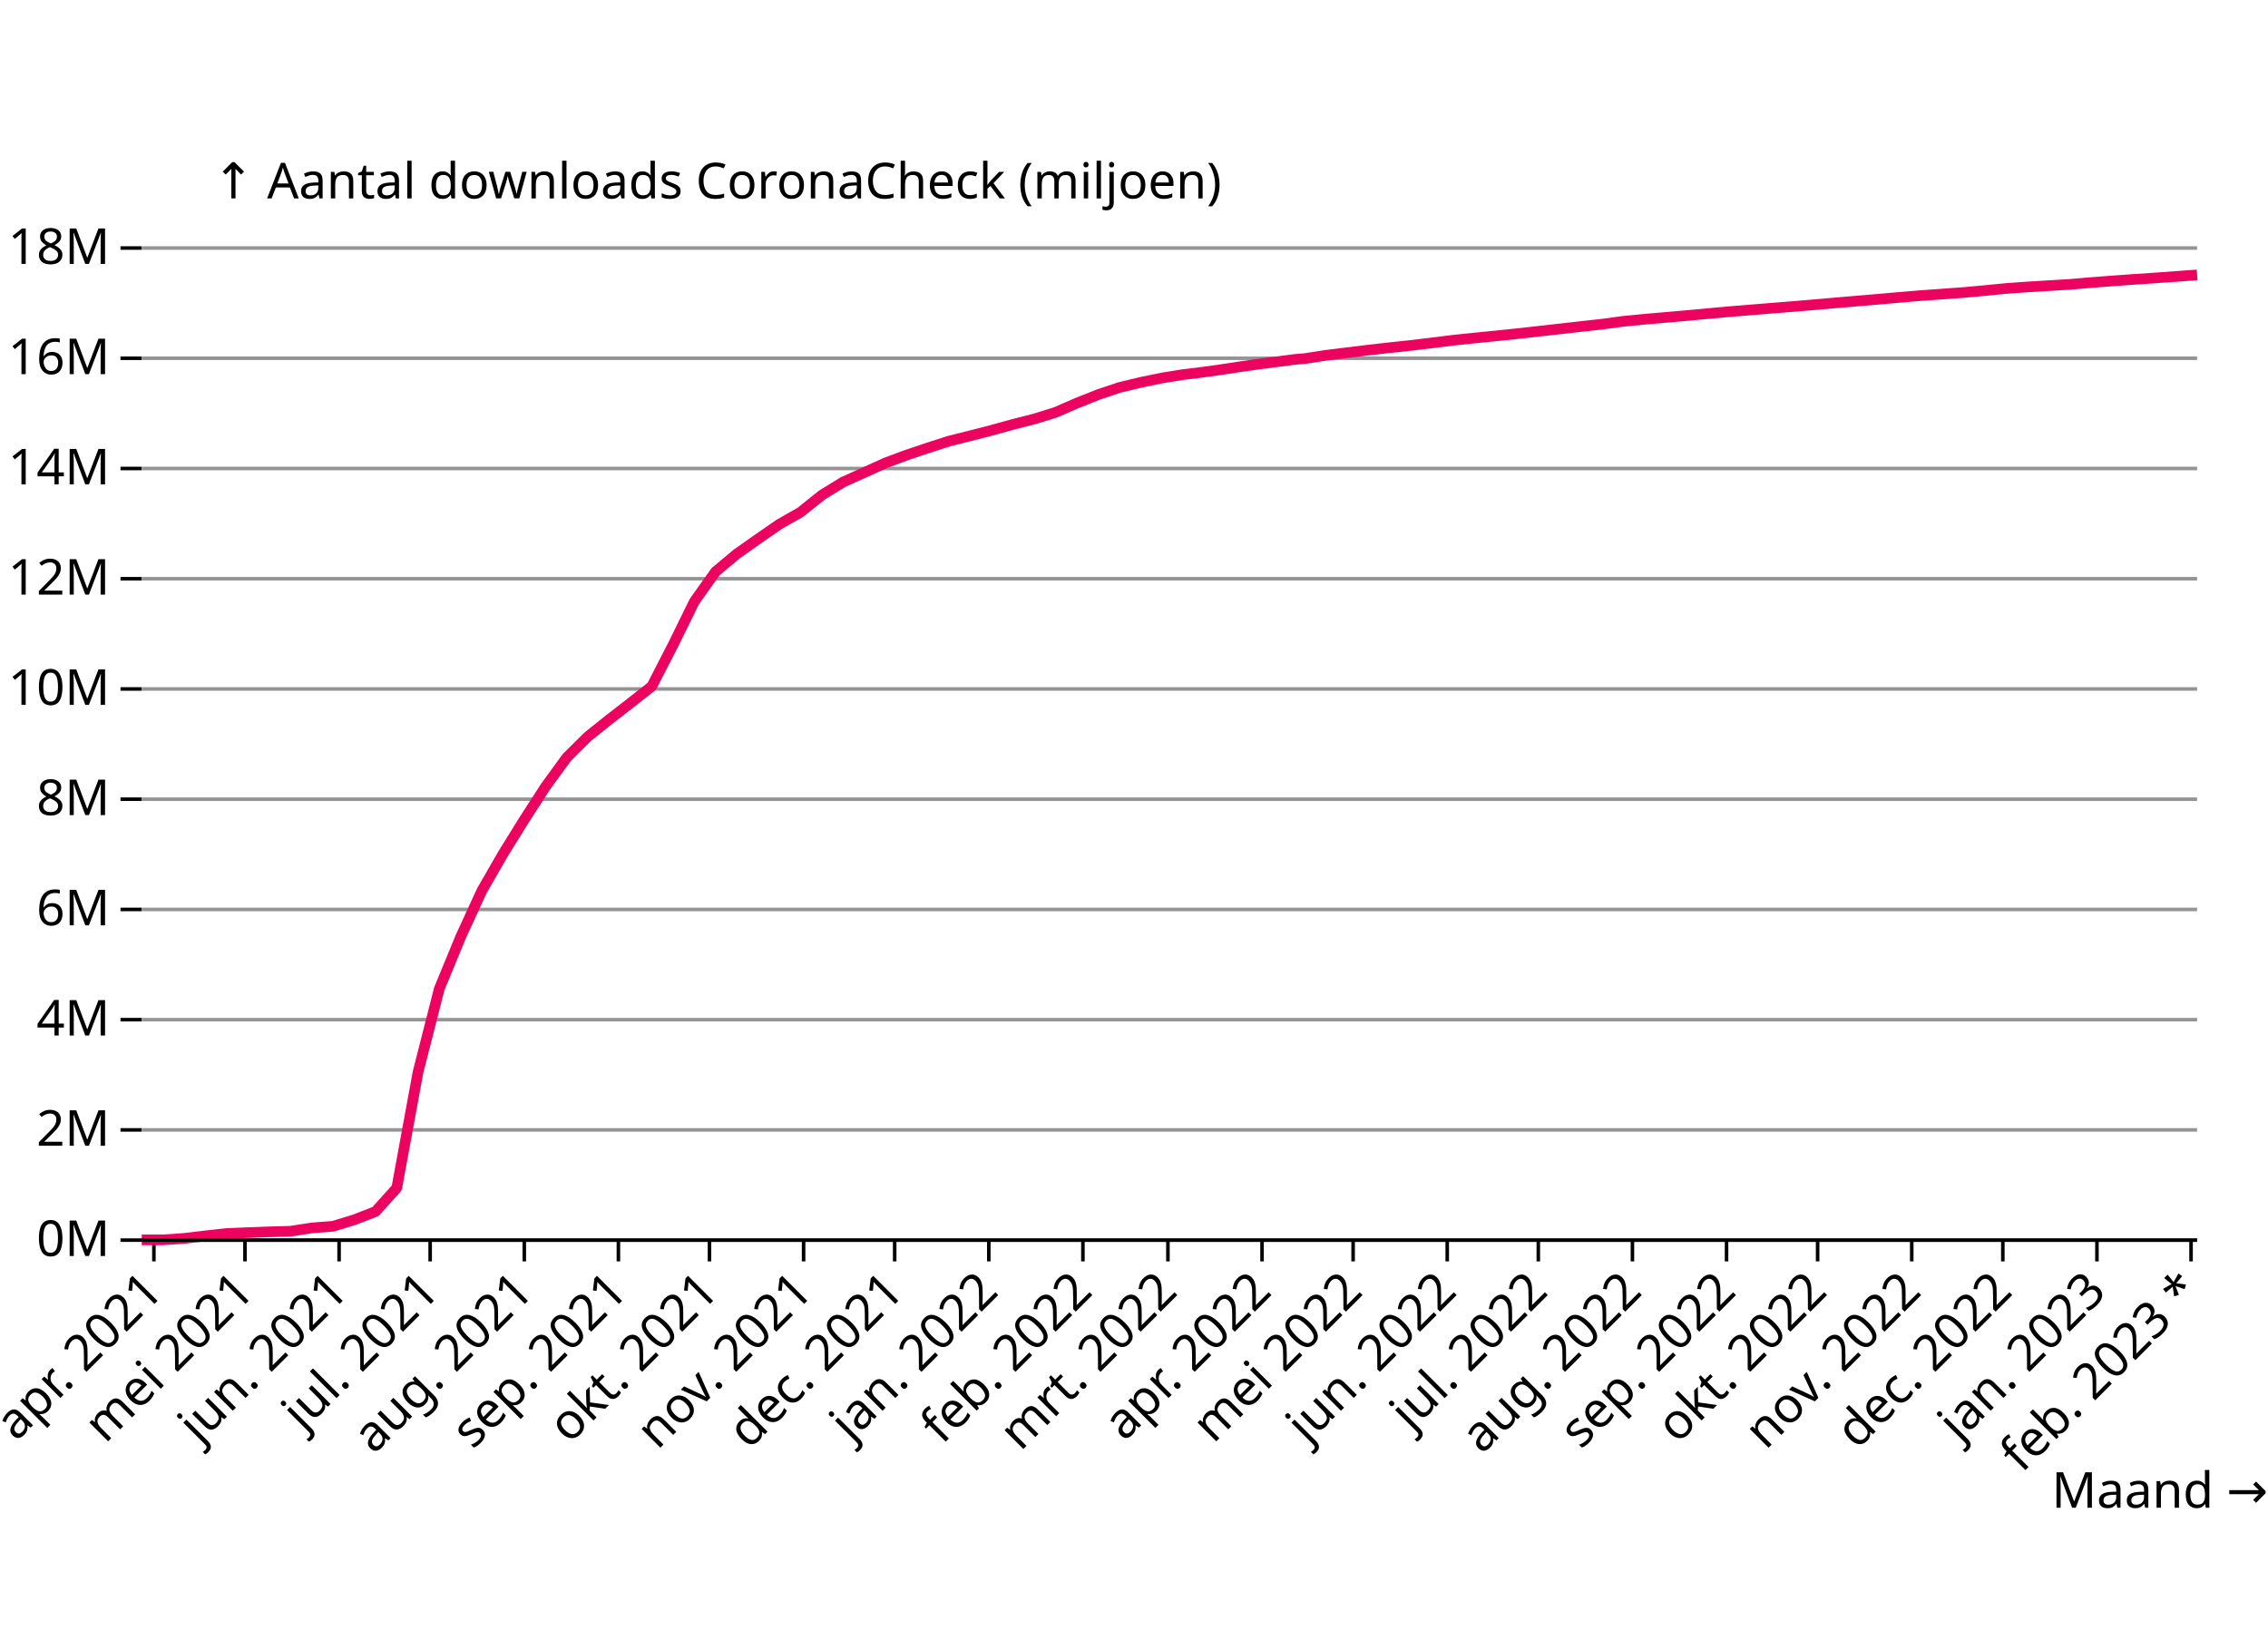
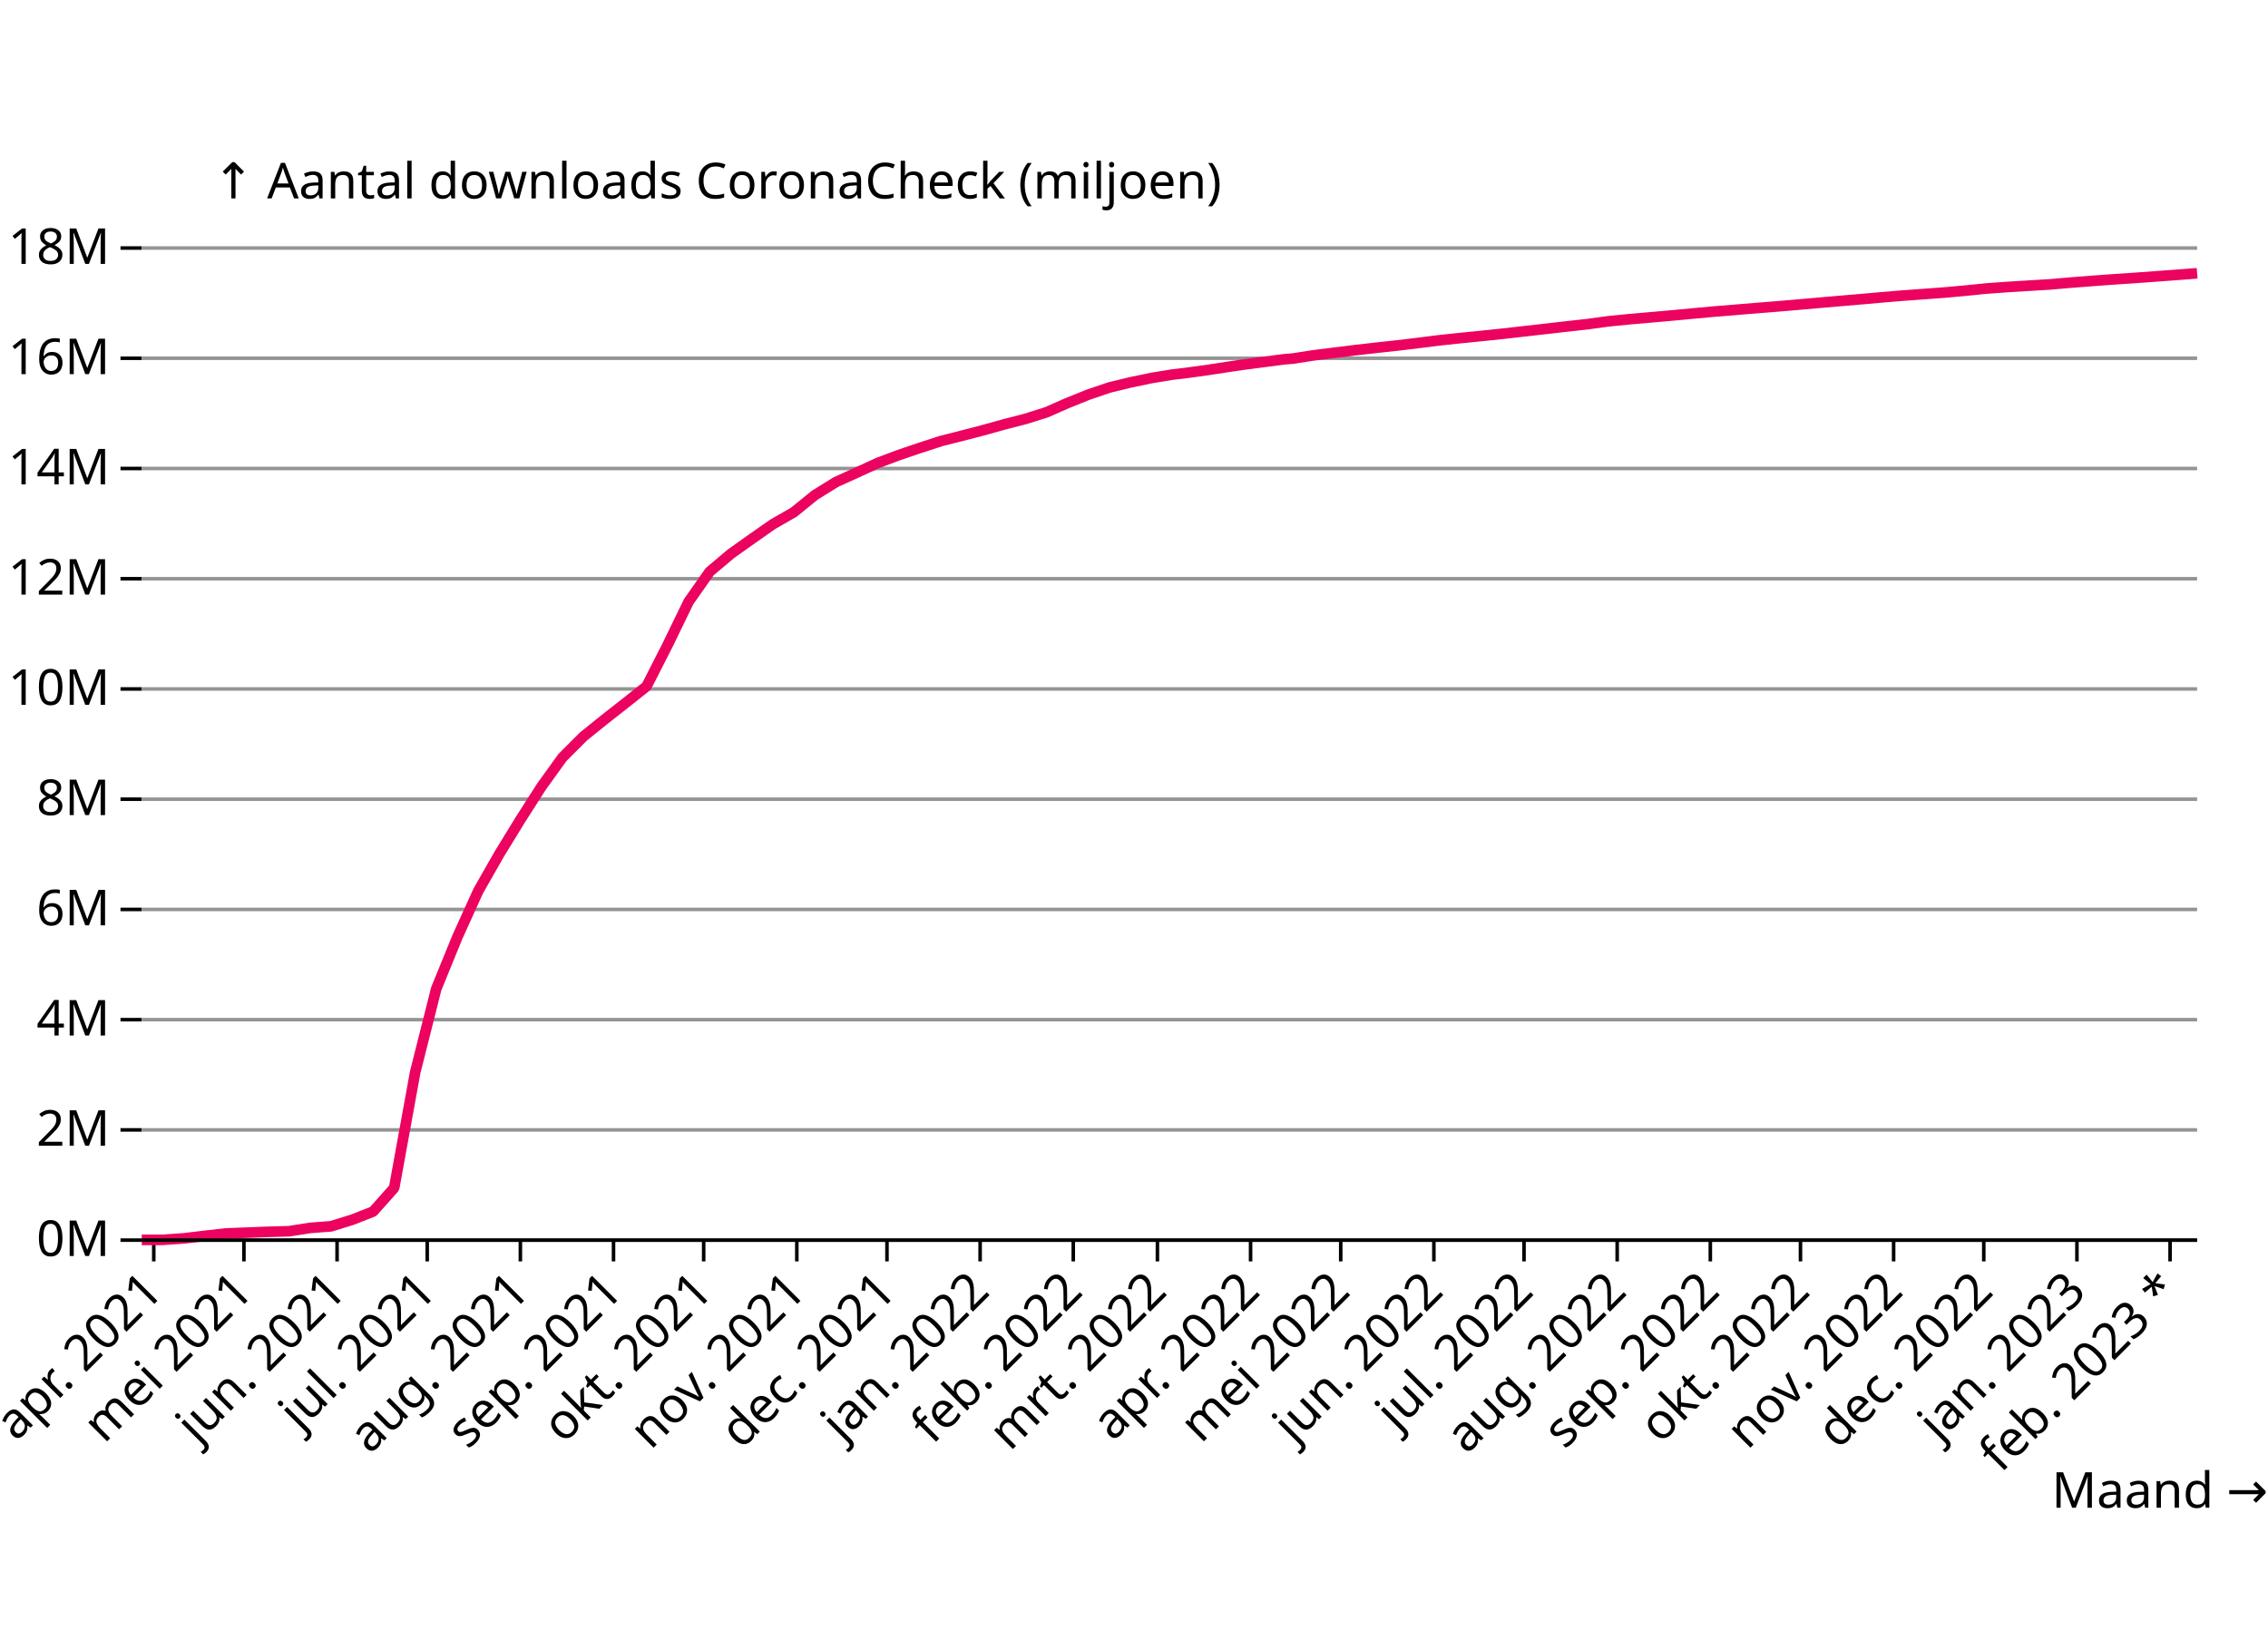
<svg xmlns="http://www.w3.org/2000/svg" class="plot" fill="currentColor" text-anchor="middle" width="640" height="460" viewBox="0 0 640 400" style="font-family: 'RO Sans', sans-serif; font-size: 14px;">
  <style>
        line[stroke-opacity] {
            stroke-opacity: 1;
            stroke: #949494;
        }
</style>
  <g transform="translate(40,0)" fill="none" text-anchor="end">
    <g class="tick" opacity="1" transform="translate(0,320)">
      <line stroke="currentColor" x2="-6" />
      <line stroke="currentColor" x2="580" stroke-opacity="0.1" />
      <text fill="currentColor" x="-9" dy="0.32em">0M</text>
    </g>
    <g class="tick" opacity="1" transform="translate(0,288.8889)">
      <line stroke="currentColor" x2="-6" />
      <line stroke="currentColor" x2="580" stroke-opacity="0.1" />
      <text fill="currentColor" x="-9" dy="0.32em">2M</text>
    </g>
    <g class="tick" opacity="1" transform="translate(0,257.7778)">
      <line stroke="currentColor" x2="-6" />
      <line stroke="currentColor" x2="580" stroke-opacity="0.1" />
      <text fill="currentColor" x="-9" dy="0.32em">4M</text>
    </g>
    <g class="tick" opacity="1" transform="translate(0,226.6667)">
      <line stroke="currentColor" x2="-6" />
      <line stroke="currentColor" x2="580" stroke-opacity="0.1" />
      <text fill="currentColor" x="-9" dy="0.32em">6M</text>
    </g>
    <g class="tick" opacity="1" transform="translate(0,195.5556)">
      <line stroke="currentColor" x2="-6" />
      <line stroke="currentColor" x2="580" stroke-opacity="0.1" />
      <text fill="currentColor" x="-9" dy="0.32em">8M</text>
    </g>
    <g class="tick" opacity="1" transform="translate(0,164.4444)">
      <line stroke="currentColor" x2="-6" />
      <line stroke="currentColor" x2="580" stroke-opacity="0.1" />
      <text fill="currentColor" x="-9" dy="0.32em">10M</text>
    </g>
    <g class="tick" opacity="1" transform="translate(0,133.3333)">
      <line stroke="currentColor" x2="-6" />
      <line stroke="currentColor" x2="580" stroke-opacity="0.1" />
      <text fill="currentColor" x="-9" dy="0.32em">12M</text>
    </g>
    <g class="tick" opacity="1" transform="translate(0,102.2222)">
      <line stroke="currentColor" x2="-6" />
      <line stroke="currentColor" x2="580" stroke-opacity="0.1" />
      <text fill="currentColor" x="-9" dy="0.32em">14M</text>
    </g>
    <g class="tick" opacity="1" transform="translate(0,71.11111)">
      <line stroke="currentColor" x2="-6" />
      <line stroke="currentColor" x2="580" stroke-opacity="0.1" />
      <text fill="currentColor" x="-9" dy="0.32em">16M</text>
    </g>
    <g class="tick" opacity="1" transform="translate(0,40)">
      <line stroke="currentColor" x2="-6" />
      <line stroke="currentColor" x2="580" stroke-opacity="0.1" />
      <text fill="currentColor" x="-9" dy="0.32em">18M</text>
    </g>
    <text fill="currentColor" transform="translate(20,40)" dy="-1em" text-anchor="start">↑ Aantal downloads CoronaCheck (miljoen)</text>
  </g>
  <g transform="translate(0,320)" fill="none" text-anchor="middle">
-     <g class="tick" opacity="1" transform="translate(43.42688,0)">
+     <g class="tick" opacity="1" transform="translate(43.39181,0)">
      <line stroke="currentColor" y2="6" />
      <text fill="currentColor" dy="0.32em" transform="translate(0, 11.82843) rotate(-45)" text-anchor="end">apr. 2021</text>
    </g>
-     <g class="tick" opacity="1" transform="translate(69.12851,0)">
+     <g class="tick" opacity="1" transform="translate(68.83041,0)">
      <line stroke="currentColor" y2="6" />
      <text fill="currentColor" dy="0.32em" transform="translate(0, 11.82843) rotate(-45)" text-anchor="end">mei 2021</text>
    </g>
-     <g class="tick" opacity="1" transform="translate(95.68685,0)">
+     <g class="tick" opacity="1" transform="translate(95.11696,0)">
      <line stroke="currentColor" y2="6" />
      <text fill="currentColor" dy="0.32em" transform="translate(0, 11.82843) rotate(-45)" text-anchor="end">jun. 2021</text>
    </g>
-     <g class="tick" opacity="1" transform="translate(121.3885,0)">
+     <g class="tick" opacity="1" transform="translate(120.5556,0)">
      <line stroke="currentColor" y2="6" />
      <text fill="currentColor" dy="0.32em" transform="translate(0, 11.82843) rotate(-45)" text-anchor="end">jul. 2021</text>
    </g>
-     <g class="tick" opacity="1" transform="translate(147.9468,0)">
+     <g class="tick" opacity="1" transform="translate(146.8421,0)">
      <line stroke="currentColor" y2="6" />
      <text fill="currentColor" dy="0.32em" transform="translate(0, 11.82843) rotate(-45)" text-anchor="end">aug. 2021</text>
    </g>
-     <g class="tick" opacity="1" transform="translate(174.5052,0)">
+     <g class="tick" opacity="1" transform="translate(173.1287,0)">
      <line stroke="currentColor" y2="6" />
      <text fill="currentColor" dy="0.32em" transform="translate(0, 11.82843) rotate(-45)" text-anchor="end">sep. 2021</text>
    </g>
-     <g class="tick" opacity="1" transform="translate(200.2068,0)">
+     <g class="tick" opacity="1" transform="translate(198.5673,0)">
      <line stroke="currentColor" y2="6" />
      <text fill="currentColor" dy="0.32em" transform="translate(0, 11.82843) rotate(-45)" text-anchor="end">okt. 2021</text>
    </g>
-     <g class="tick" opacity="1" transform="translate(226.7651,0)">
+     <g class="tick" opacity="1" transform="translate(224.8538,0)">
      <line stroke="currentColor" y2="6" />
      <text fill="currentColor" dy="0.32em" transform="translate(0, 11.82843) rotate(-45)" text-anchor="end">nov. 2021</text>
    </g>
-     <g class="tick" opacity="1" transform="translate(252.4668,0)">
+     <g class="tick" opacity="1" transform="translate(250.2924,0)">
      <line stroke="currentColor" y2="6" />
      <text fill="currentColor" dy="0.32em" transform="translate(0, 11.82843) rotate(-45)" text-anchor="end">dec. 2021</text>
    </g>
-     <g class="tick" opacity="1" transform="translate(279.0251,0)">
+     <g class="tick" opacity="1" transform="translate(276.5789,0)">
      <line stroke="currentColor" y2="6" />
      <text fill="currentColor" dy="0.32em" transform="translate(0, 11.82843) rotate(-45)" text-anchor="end">jan. 2022</text>
    </g>
-     <g class="tick" opacity="1" transform="translate(305.5835,0)">
+     <g class="tick" opacity="1" transform="translate(302.8655,0)">
      <line stroke="currentColor" y2="6" />
      <text fill="currentColor" dy="0.32em" transform="translate(0, 11.82843) rotate(-45)" text-anchor="end">feb. 2022</text>
    </g>
-     <g class="tick" opacity="1" transform="translate(329.5716,0)">
+     <g class="tick" opacity="1" transform="translate(326.6082,0)">
      <line stroke="currentColor" y2="6" />
      <text fill="currentColor" dy="0.32em" transform="translate(0, 11.82843) rotate(-45)" text-anchor="end">mrt. 2022</text>
    </g>
-     <g class="tick" opacity="1" transform="translate(356.13,0)">
+     <g class="tick" opacity="1" transform="translate(352.8947,0)">
      <line stroke="currentColor" y2="6" />
      <text fill="currentColor" dy="0.32em" transform="translate(0, 11.82843) rotate(-45)" text-anchor="end">apr. 2022</text>
    </g>
-     <g class="tick" opacity="1" transform="translate(381.8316,0)">
+     <g class="tick" opacity="1" transform="translate(378.3333,0)">
      <line stroke="currentColor" y2="6" />
      <text fill="currentColor" dy="0.32em" transform="translate(0, 11.82843) rotate(-45)" text-anchor="end">mei 2022</text>
    </g>
-     <g class="tick" opacity="1" transform="translate(408.39,0)">
+     <g class="tick" opacity="1" transform="translate(404.6199,0)">
      <line stroke="currentColor" y2="6" />
      <text fill="currentColor" dy="0.32em" transform="translate(0, 11.82843) rotate(-45)" text-anchor="end">jun. 2022</text>
    </g>
-     <g class="tick" opacity="1" transform="translate(434.0916,0)">
+     <g class="tick" opacity="1" transform="translate(430.0585,0)">
      <line stroke="currentColor" y2="6" />
      <text fill="currentColor" dy="0.32em" transform="translate(0, 11.82843) rotate(-45)" text-anchor="end">jul. 2022</text>
    </g>
-     <g class="tick" opacity="1" transform="translate(460.6499,0)">
+     <g class="tick" opacity="1" transform="translate(456.345,0)">
      <line stroke="currentColor" y2="6" />
      <text fill="currentColor" dy="0.32em" transform="translate(0, 11.82843) rotate(-45)" text-anchor="end">aug. 2022</text>
    </g>
-     <g class="tick" opacity="1" transform="translate(487.2083,0)">
+     <g class="tick" opacity="1" transform="translate(482.6316,0)">
      <line stroke="currentColor" y2="6" />
      <text fill="currentColor" dy="0.32em" transform="translate(0, 11.82843) rotate(-45)" text-anchor="end">sep. 2022</text>
    </g>
-     <g class="tick" opacity="1" transform="translate(512.9099,0)">
+     <g class="tick" opacity="1" transform="translate(508.0702,0)">
      <line stroke="currentColor" y2="6" />
      <text fill="currentColor" dy="0.32em" transform="translate(0, 11.82843) rotate(-45)" text-anchor="end">okt. 2022</text>
    </g>
-     <g class="tick" opacity="1" transform="translate(539.4682,0)">
+     <g class="tick" opacity="1" transform="translate(534.3567,0)">
      <line stroke="currentColor" y2="6" />
      <text fill="currentColor" dy="0.32em" transform="translate(0, 11.82843) rotate(-45)" text-anchor="end">nov. 2022</text>
    </g>
-     <g class="tick" opacity="1" transform="translate(565.1699,0)">
+     <g class="tick" opacity="1" transform="translate(559.7953,0)">
      <line stroke="currentColor" y2="6" />
      <text fill="currentColor" dy="0.32em" transform="translate(0, 11.82843) rotate(-45)" text-anchor="end">dec. 2022</text>
    </g>
-     <g class="tick" opacity="1" transform="translate(591.7282,0)">
+     <g class="tick" opacity="1" transform="translate(586.0819,0)">
      <line stroke="currentColor" y2="6" />
      <text fill="currentColor" dy="0.32em" transform="translate(0, 11.82843) rotate(-45)" text-anchor="end">jan. 2023</text>
    </g>
-     <g class="tick" opacity="1" transform="translate(618.2866,0)">
+     <g class="tick" opacity="1" transform="translate(612.3684,0)">
      <line stroke="currentColor" y2="6" />
      <text fill="currentColor" dy="0.32em" transform="translate(0, 11.82843) rotate(-45)" text-anchor="end">feb. 2023 *</text>
    </g>
    <text fill="currentColor" transform="translate(640,80)" dy="-0.32em" text-anchor="end">Maand →</text>
  </g>
  <g fill="none" stroke="#ec025f" stroke-width="3" stroke-miterlimit="1">
-     <path d="M40,319.923L45.997,319.914L51.994,319.505L57.991,318.793L63.988,318.12L69.985,317.889L75.982,317.659L81.979,317.489L87.976,316.554L93.973,316.096L99.97,314.256L105.968,311.932L111.965,305.265L117.962,272.614L123.959,249.082L129.956,234.526L135.953,221.424L141.95,211.008L147.947,201.329L153.944,192.031L159.941,183.789L165.938,177.844L171.935,173.061L177.932,168.409L183.929,163.693L189.926,152.027L195.923,139.805L201.92,131.347L207.917,126.34L213.914,122.117L219.911,117.967L225.908,114.558L231.905,109.743L237.903,106.057L243.9,103.363L249.897,100.639L255.894,98.417L261.891,96.4L267.888,94.472L273.885,92.968L279.882,91.428L285.879,89.773L291.876,88.246L297.873,86.385L303.87,83.774L309.867,81.385L309.867,81.385L315.864,79.368L321.861,77.927L327.858,76.688L333.855,75.714L338.139,75.212L344.136,74.388L350.133,73.478L354.417,72.858L365.554,71.417L368.124,71.21L374.121,70.286L380.118,69.542L386.115,68.81L392.112,68.133L398.109,67.49L404.106,66.773L410.103,66.024L416.1,65.4L422.097,64.805L428.095,64.183L434.092,63.509L440.089,62.837L446.086,62.157L452.083,61.496L458.08,60.686L464.077,60.1L470.074,59.58L476.071,59.057L482.068,58.5L488.065,57.952L494.062,57.466L500.059,56.974L506.056,56.501L512.053,55.996L518.05,55.471L524.047,54.959L530.044,54.455L536.041,53.924L542.038,53.427L548.035,52.996L554.032,52.562L560.03,52.016L566.027,51.421L572.024,50.994L578.021,50.629L584.018,50.267L590.015,49.756L596.012,49.293L602.009,48.858L608.006,48.457L614.003,48.03L620,47.585" />
+     <path d="M40,319.923L45.936,319.914L51.871,319.505L57.807,318.793L63.743,318.12L69.678,317.889L75.614,317.659L81.55,317.489L87.485,316.554L93.421,316.096L99.357,314.256L105.292,311.932L111.228,305.265L117.164,272.614L123.099,249.082L129.035,234.526L134.971,221.424L140.906,211.008L146.842,201.329L152.778,192.031L158.713,183.789L164.649,177.844L170.585,173.061L176.52,168.409L182.456,163.693L188.392,152.027L194.327,139.805L200.263,131.347L206.199,126.34L212.135,122.117L218.07,117.967L224.006,114.558L229.942,109.743L235.877,106.057L241.813,103.363L247.749,100.639L253.684,98.417L259.62,96.4L265.556,94.472L271.491,92.968L277.427,91.428L283.363,89.773L289.298,88.246L295.234,86.385L301.17,83.774L307.105,81.385L307.105,81.385L313.041,79.368L318.977,77.927L324.912,76.688L330.848,75.714L335.088,75.212L341.023,74.388L346.959,73.478L351.199,72.858L362.222,71.417L364.766,71.21L370.702,70.286L376.637,69.542L382.573,68.81L388.509,68.133L394.444,67.49L400.38,66.773L406.316,66.024L412.251,65.4L418.187,64.805L424.123,64.183L430.058,63.509L435.994,62.837L441.93,62.157L447.865,61.496L453.801,60.686L459.737,60.1L465.673,59.58L471.608,59.057L477.544,58.5L483.48,57.952L489.415,57.466L495.351,56.974L501.287,56.501L507.222,55.996L513.158,55.471L519.094,54.959L525.029,54.455L530.965,53.924L536.901,53.427L542.836,52.996L548.772,52.562L554.708,52.016L560.643,51.421L566.579,50.994L572.515,50.629L578.45,50.267L584.386,49.756L590.322,49.293L596.257,48.858L602.193,48.457L608.129,48.03L614.064,47.585L620,47.134" />
  </g>
  <g stroke="currentColor">
    <line x1="40" x2="620" y1="320" y2="320" />
  </g>
</svg>
